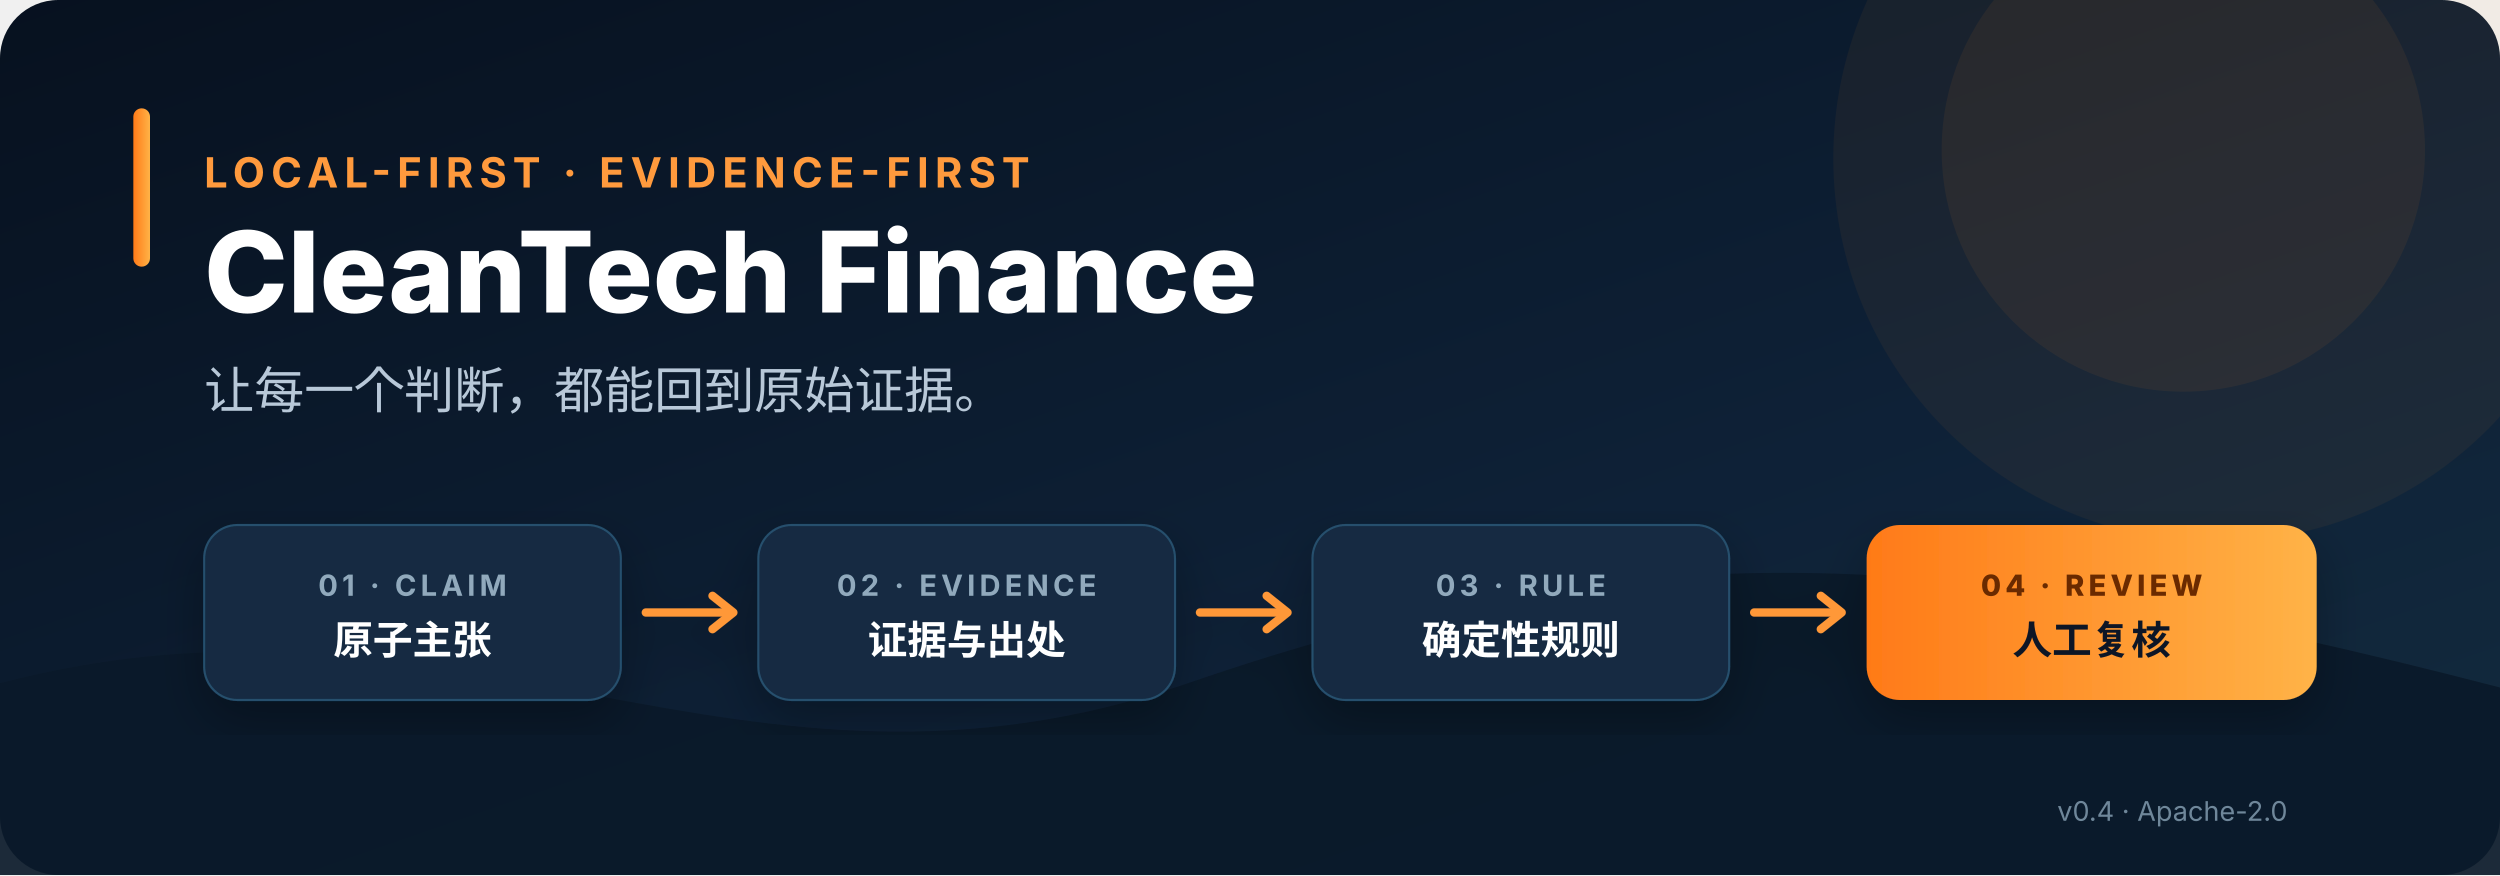
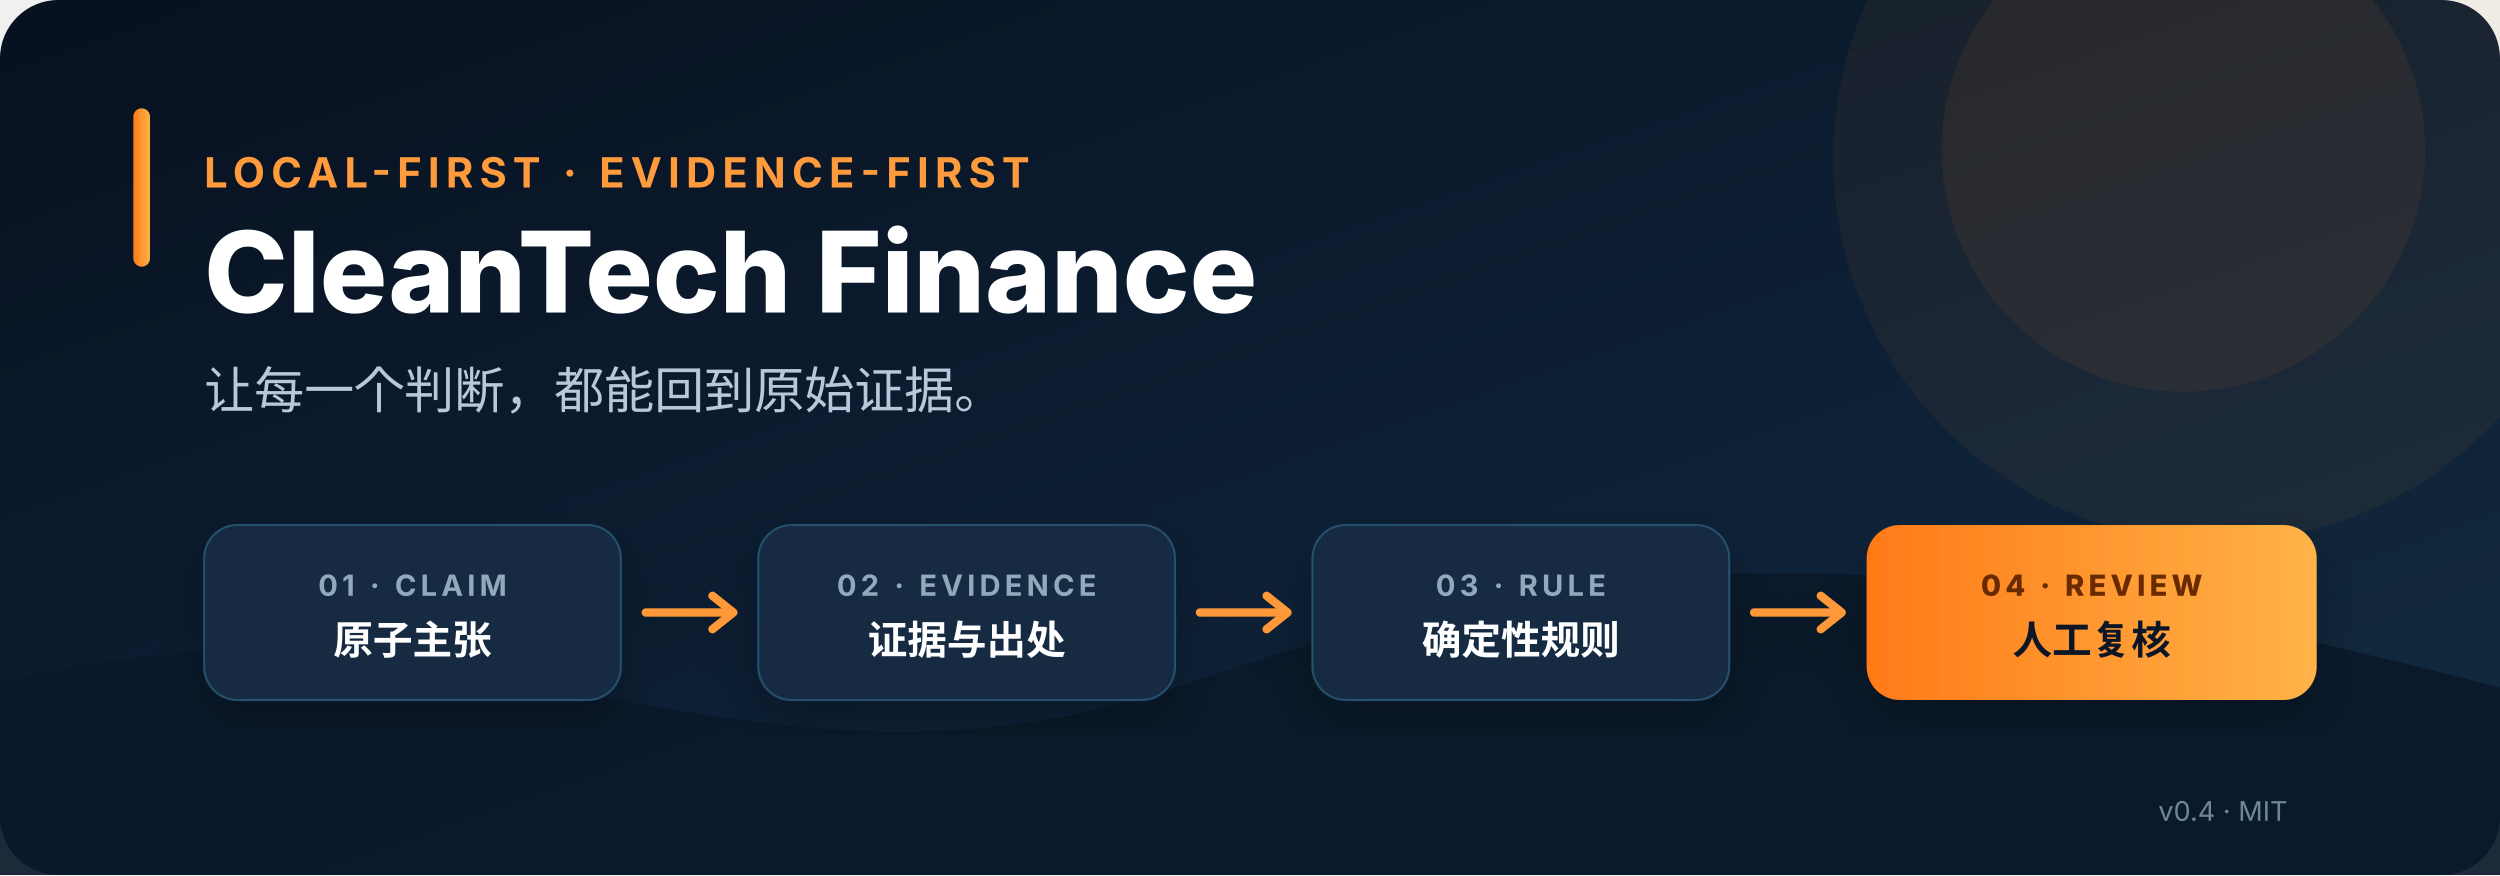
<svg xmlns="http://www.w3.org/2000/svg" width="1200" height="420" viewBox="0 0 1200 420" role="img" aria-labelledby="title description">
  <defs>
    <linearGradient id="background" x1="0" y1="0" x2="1" y2="1">
      <stop offset="0" stop-color="#07111f" />
      <stop offset="0.62" stop-color="#0e2137" />
      <stop offset="1" stop-color="#132b3e" />
    </linearGradient>
    <linearGradient id="accent" x1="0" y1="0" x2="1" y2="0">
      <stop offset="0" stop-color="#ff7a18" />
      <stop offset="1" stop-color="#ffb347" />
    </linearGradient>
    <filter id="shadow" x="-20%" y="-20%" width="140%" height="140%">
      <feDropShadow dx="0" dy="10" stdDeviation="12" flood-color="#000" flood-opacity=".28" />
    </filter>
  </defs>
  <rect width="1200" height="420" rx="28" fill="url(#background)" />
  <path d="M0 328 C220 270 355 402 570 328 S930 260 1200 330 V420 H0Z" fill="#0a1929" opacity=".92" />
  <circle cx="1064" cy="76" r="184" fill="#ff8a1f" opacity=".055" />
  <circle cx="1048" cy="72" r="116" fill="#ff8a1f" opacity=".07" />
  <rect x="64" y="52" width="8" height="76" rx="4" fill="url(#accent)" />
  <text x="98" y="90" fill="#ff9a3d" font-family="Inter,Segoe UI,Arial,sans-serif" font-size="20" font-weight="700" letter-spacing="3">LOCAL-FIRST · EVIDENCE-FIRST</text>
  <text x="98" y="150" fill="#ffffff" font-family="Inter,Segoe UI,Arial,sans-serif" font-size="54" font-weight="800">CleanTech Finance</text>
  <text x="98" y="196" fill="#b8c8d8" font-family="Inter,Segoe UI,Arial,sans-serif" font-size="24">让每一个判断，都能回到原始证据。</text>
  <g filter="url(#shadow)" font-family="Inter,Segoe UI,Arial,sans-serif">
    <rect x="98" y="252" width="200" height="84" rx="16" fill="#132b43" stroke="#28506d" />
    <text x="198" y="286" fill="#91a9bc" text-anchor="middle" font-size="14" font-weight="700" letter-spacing="2">01 · CLAIM</text>
    <text x="198" y="314" fill="#ffffff" text-anchor="middle" font-size="19" font-weight="700">原子主张</text>
    <path d="M310 294 H350" stroke="#ff9838" stroke-width="4" stroke-linecap="round" />
    <path d="M342 286 L352 294 L342 302" fill="none" stroke="#ff9838" stroke-width="4" stroke-linecap="round" stroke-linejoin="round" />
    <rect x="364" y="252" width="200" height="84" rx="16" fill="#132b43" stroke="#28506d" />
    <text x="464" y="286" fill="#91a9bc" text-anchor="middle" font-size="14" font-weight="700" letter-spacing="2">02 · EVIDENCE</text>
    <text x="464" y="314" fill="#ffffff" text-anchor="middle" font-size="19" font-weight="700">证据与出处</text>
    <path d="M576 294 H616" stroke="#ff9838" stroke-width="4" stroke-linecap="round" />
    <path d="M608 286 L618 294 L608 302" fill="none" stroke="#ff9838" stroke-width="4" stroke-linecap="round" stroke-linejoin="round" />
    <rect x="630" y="252" width="200" height="84" rx="16" fill="#132b43" stroke="#28506d" />
    <text x="730" y="286" fill="#91a9bc" text-anchor="middle" font-size="14" font-weight="700" letter-spacing="2">03 · RULE</text>
    <text x="730" y="314" fill="#ffffff" text-anchor="middle" font-size="19" font-weight="700">确定性规则</text>
    <path d="M842 294 H882" stroke="#ff9838" stroke-width="4" stroke-linecap="round" />
    <path d="M874 286 L884 294 L874 302" fill="none" stroke="#ff9838" stroke-width="4" stroke-linecap="round" stroke-linejoin="round" />
    <rect x="896" y="252" width="216" height="84" rx="16" fill="url(#accent)" />
    <text x="1004" y="286" fill="#6b2b00" text-anchor="middle" font-size="14" font-weight="800" letter-spacing="2">04 · REVIEW</text>
    <text x="1004" y="314" fill="#111827" text-anchor="middle" font-size="19" font-weight="800">人工复核</text>
  </g>
-   <text x="1098" y="394" fill="#6f879a" text-anchor="end" font-family="Inter,Segoe UI,Arial,sans-serif" font-size="13">v0.4 · Apache-2.0</text>
+   <text x="1098" y="394" fill="#6f879a" text-anchor="end" font-family="Inter,Segoe UI,Arial,sans-serif" font-size="13">v0.4 · MIT</text>
</svg>
